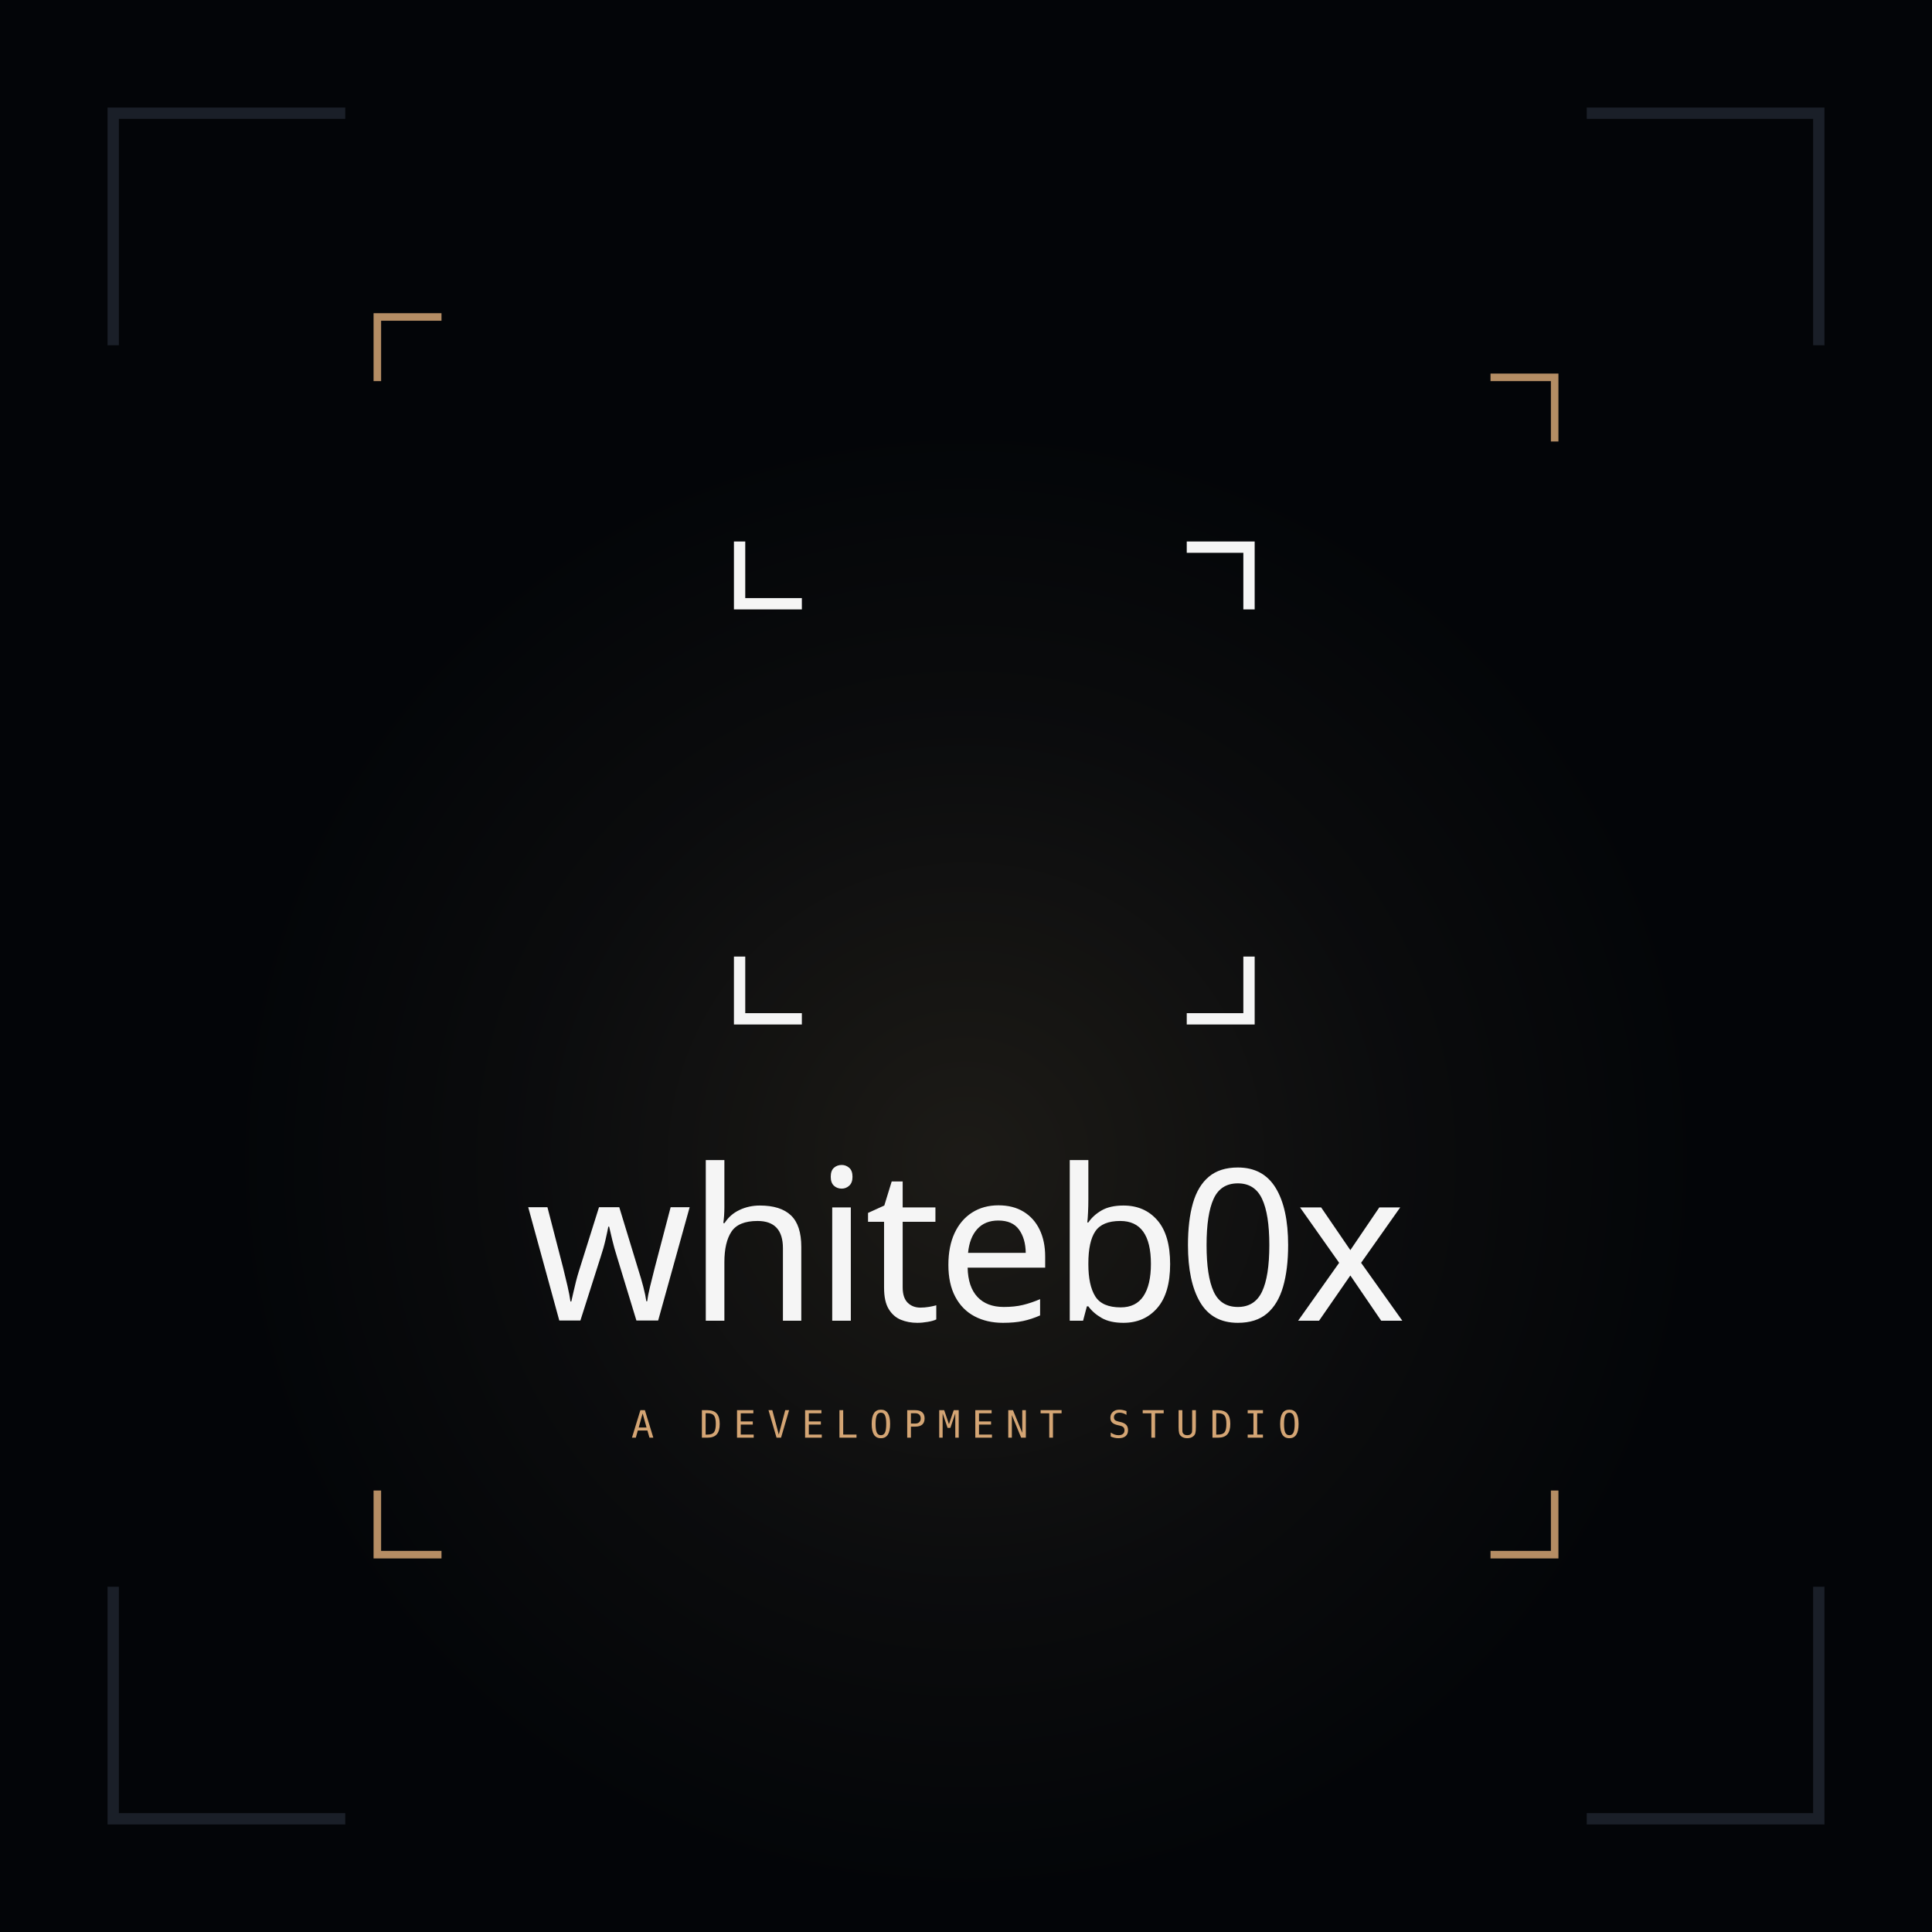
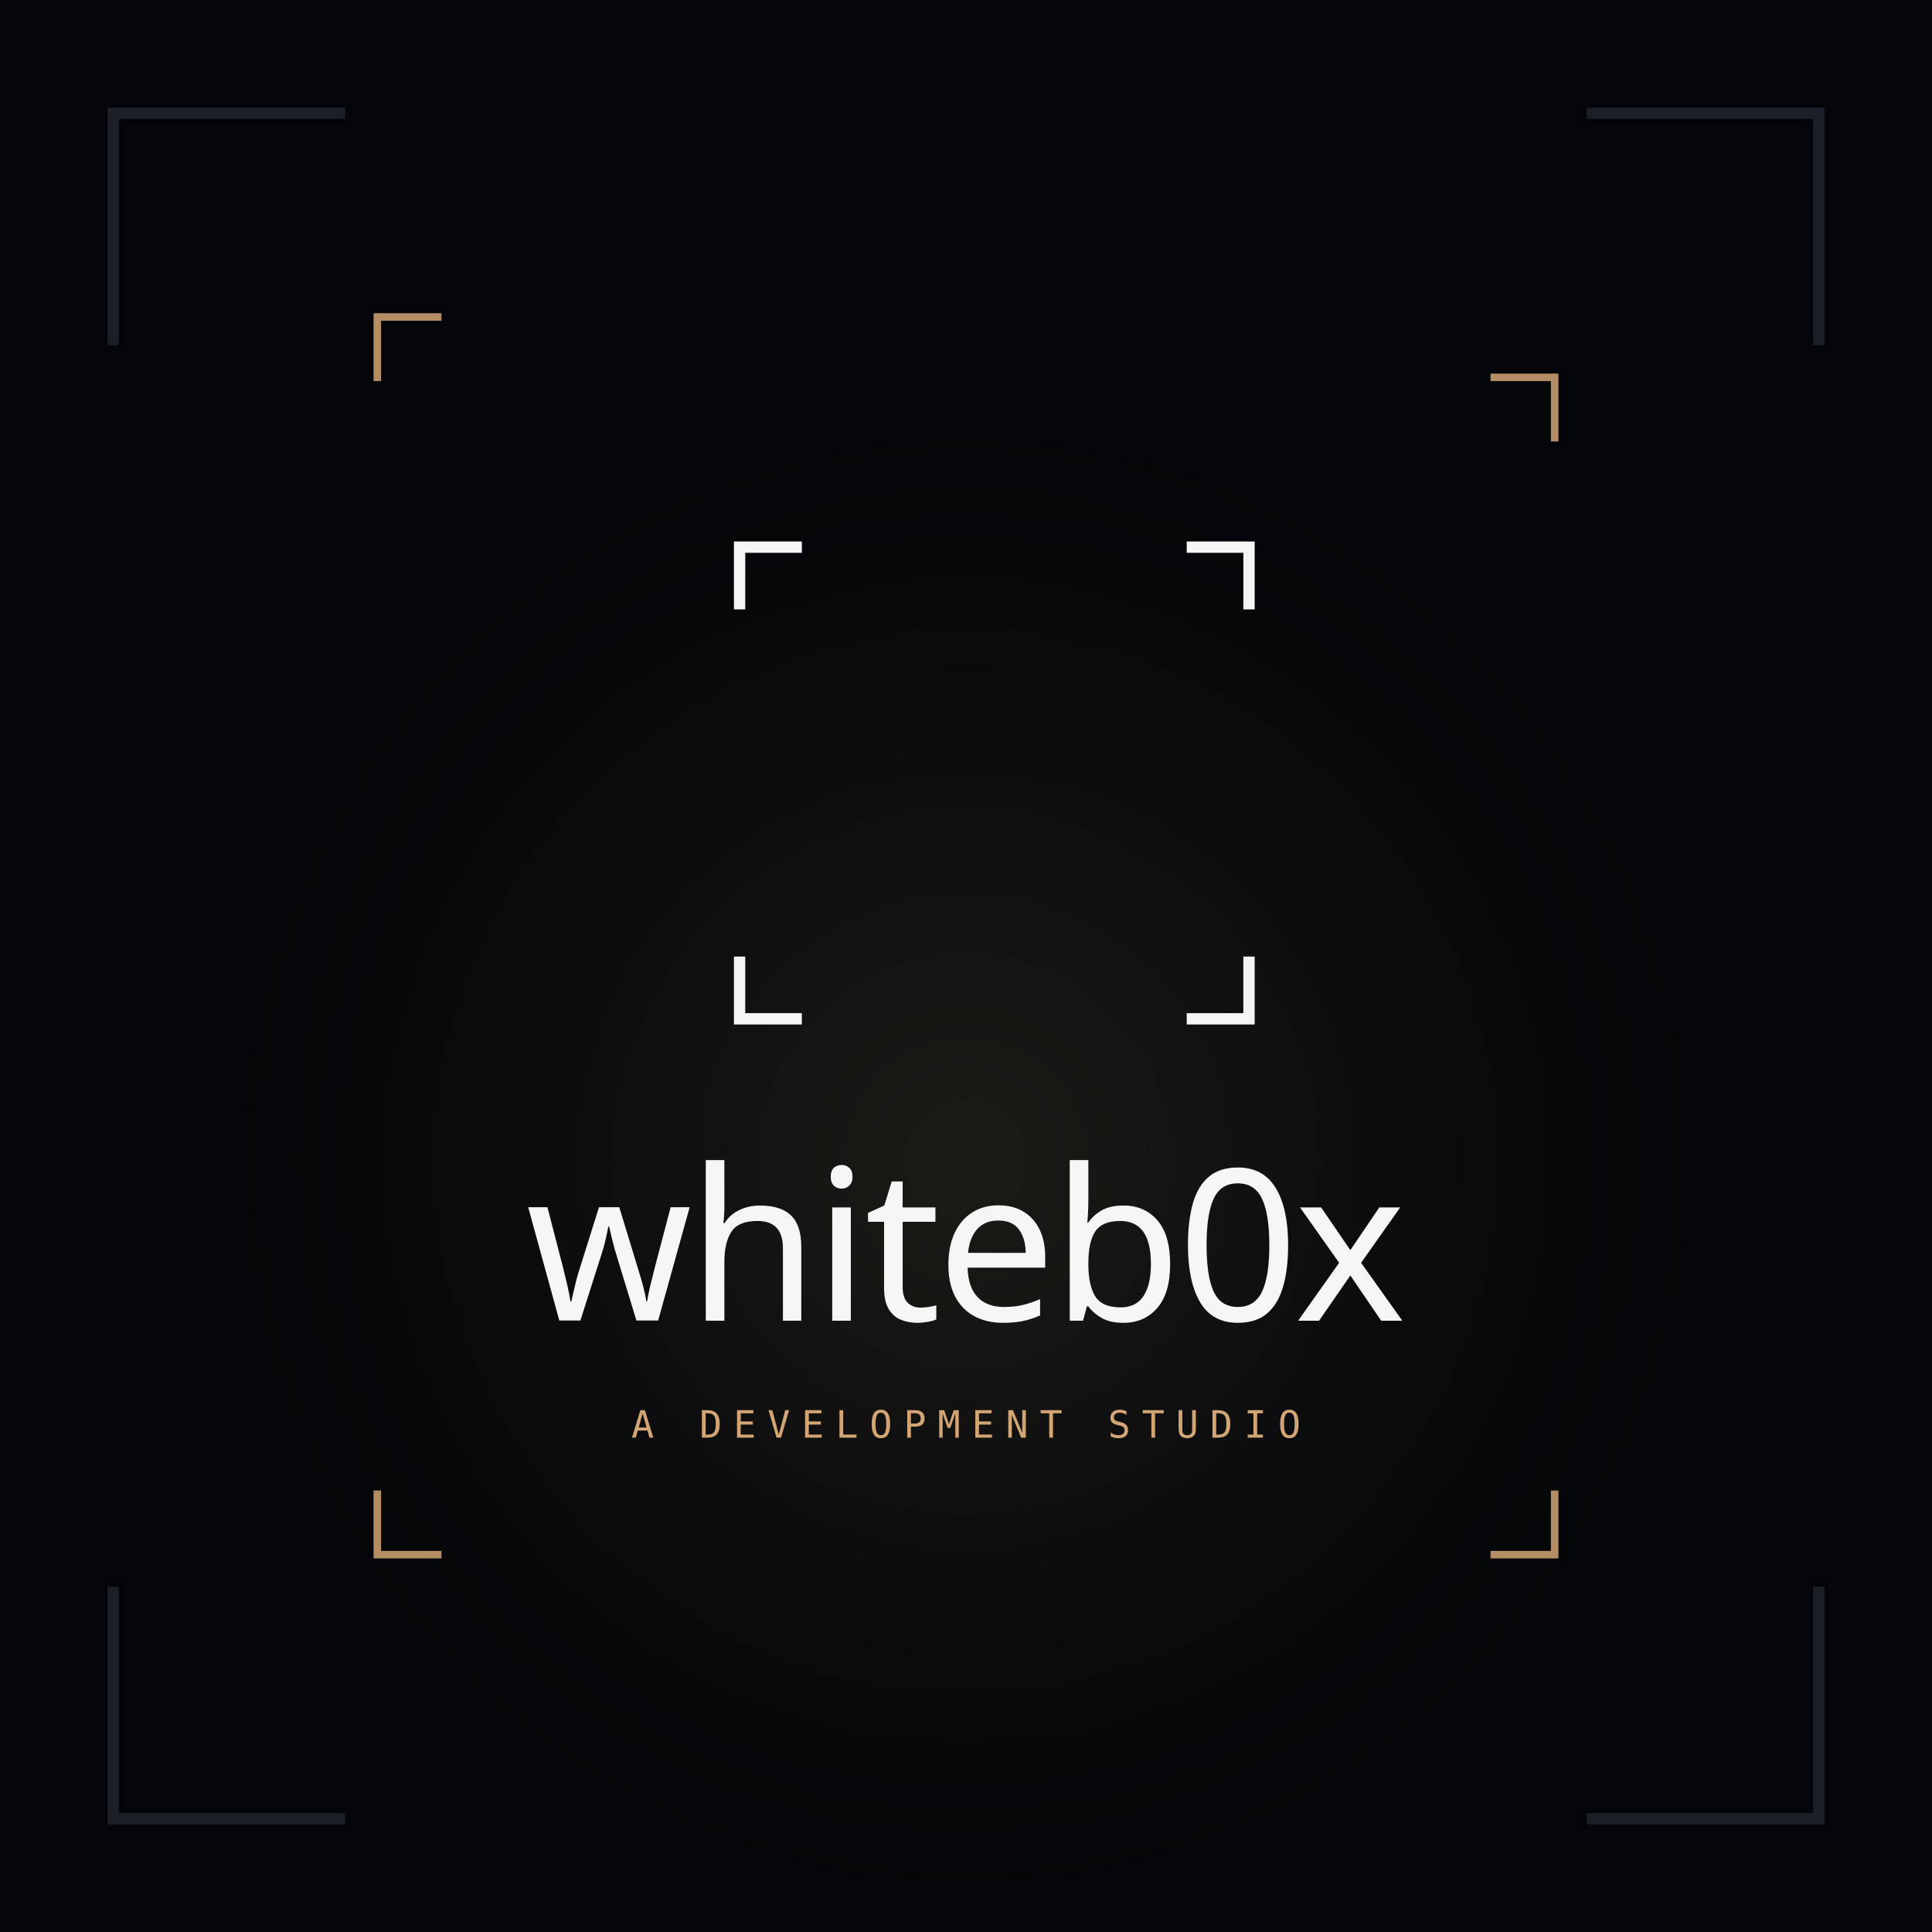
<svg xmlns="http://www.w3.org/2000/svg" viewBox="0 0 1024 1024" width="1024" height="1024" role="img" aria-label="whiteb0x — A Development Studio">
  <rect width="1024" height="1024" fill="#030508" />
  <defs>
    <radialGradient id="b1-breathe" cx="50%" cy="60%" r="38%">
      <stop offset="0%" stop-color="#ffd9a0" stop-opacity="0.10" />
      <stop offset="60%" stop-color="#ffd9a0" stop-opacity="0.03" />
      <stop offset="100%" stop-color="#ffd9a0" stop-opacity="0" />
    </radialGradient>
  </defs>
  <rect width="1024" height="1024" fill="url(#b1-breathe)" />
  <g fill="none" stroke="#1a1f28" stroke-width="6" stroke-linecap="square" stroke-linejoin="miter">
    <path d="M 180 60 L 60 60 L 60 180" />
    <path d="M 844 60 L 964 60 L 964 180" />
    <path d="M 964 844 L 964 964 L 844 964" />
    <path d="M 180 964 L 60 964 L 60 844" />
  </g>
  <g fill="none" stroke="#d4a574" stroke-width="4" stroke-linecap="square" stroke-linejoin="miter" opacity="0.85">
    <path d="M 232 168 L 200 168 L 200 200" />
    <path d="M 792 200 L 824 200 L 824 232" />
    <path d="M 824 792 L 824 824 L 792 824" />
    <path d="M 232 824 L 200 824 L 200 792" />
  </g>
  <g fill="none" stroke="#f5f5f5" stroke-width="6" stroke-linecap="square" stroke-linejoin="miter">
-     <path d="M 422 320 L 392 320 L 392 290" />
+     <path d="M 422 290 L 392 290 L 392 320" />
    <path d="M 632 290 L 662 290 L 662 320" />
    <path d="M 662 510 L 662 540 L 632 540" />
    <path d="M 422 540 L 392 540 L 392 510" />
  </g>
  <text x="512" y="700" font-family="'Geist', ui-sans-serif, system-ui, sans-serif" font-size="112" font-weight="300" letter-spacing="-2.2" text-anchor="middle" fill="#f5f5f5">whiteb0x</text>
  <text x="512" y="762" font-family="'Geist Mono', ui-monospace, 'SF Mono', Monaco, monospace" font-size="20" font-weight="500" letter-spacing="6" text-anchor="middle" fill="#d4a574">A DEVELOPMENT STUDIO</text>
</svg>
